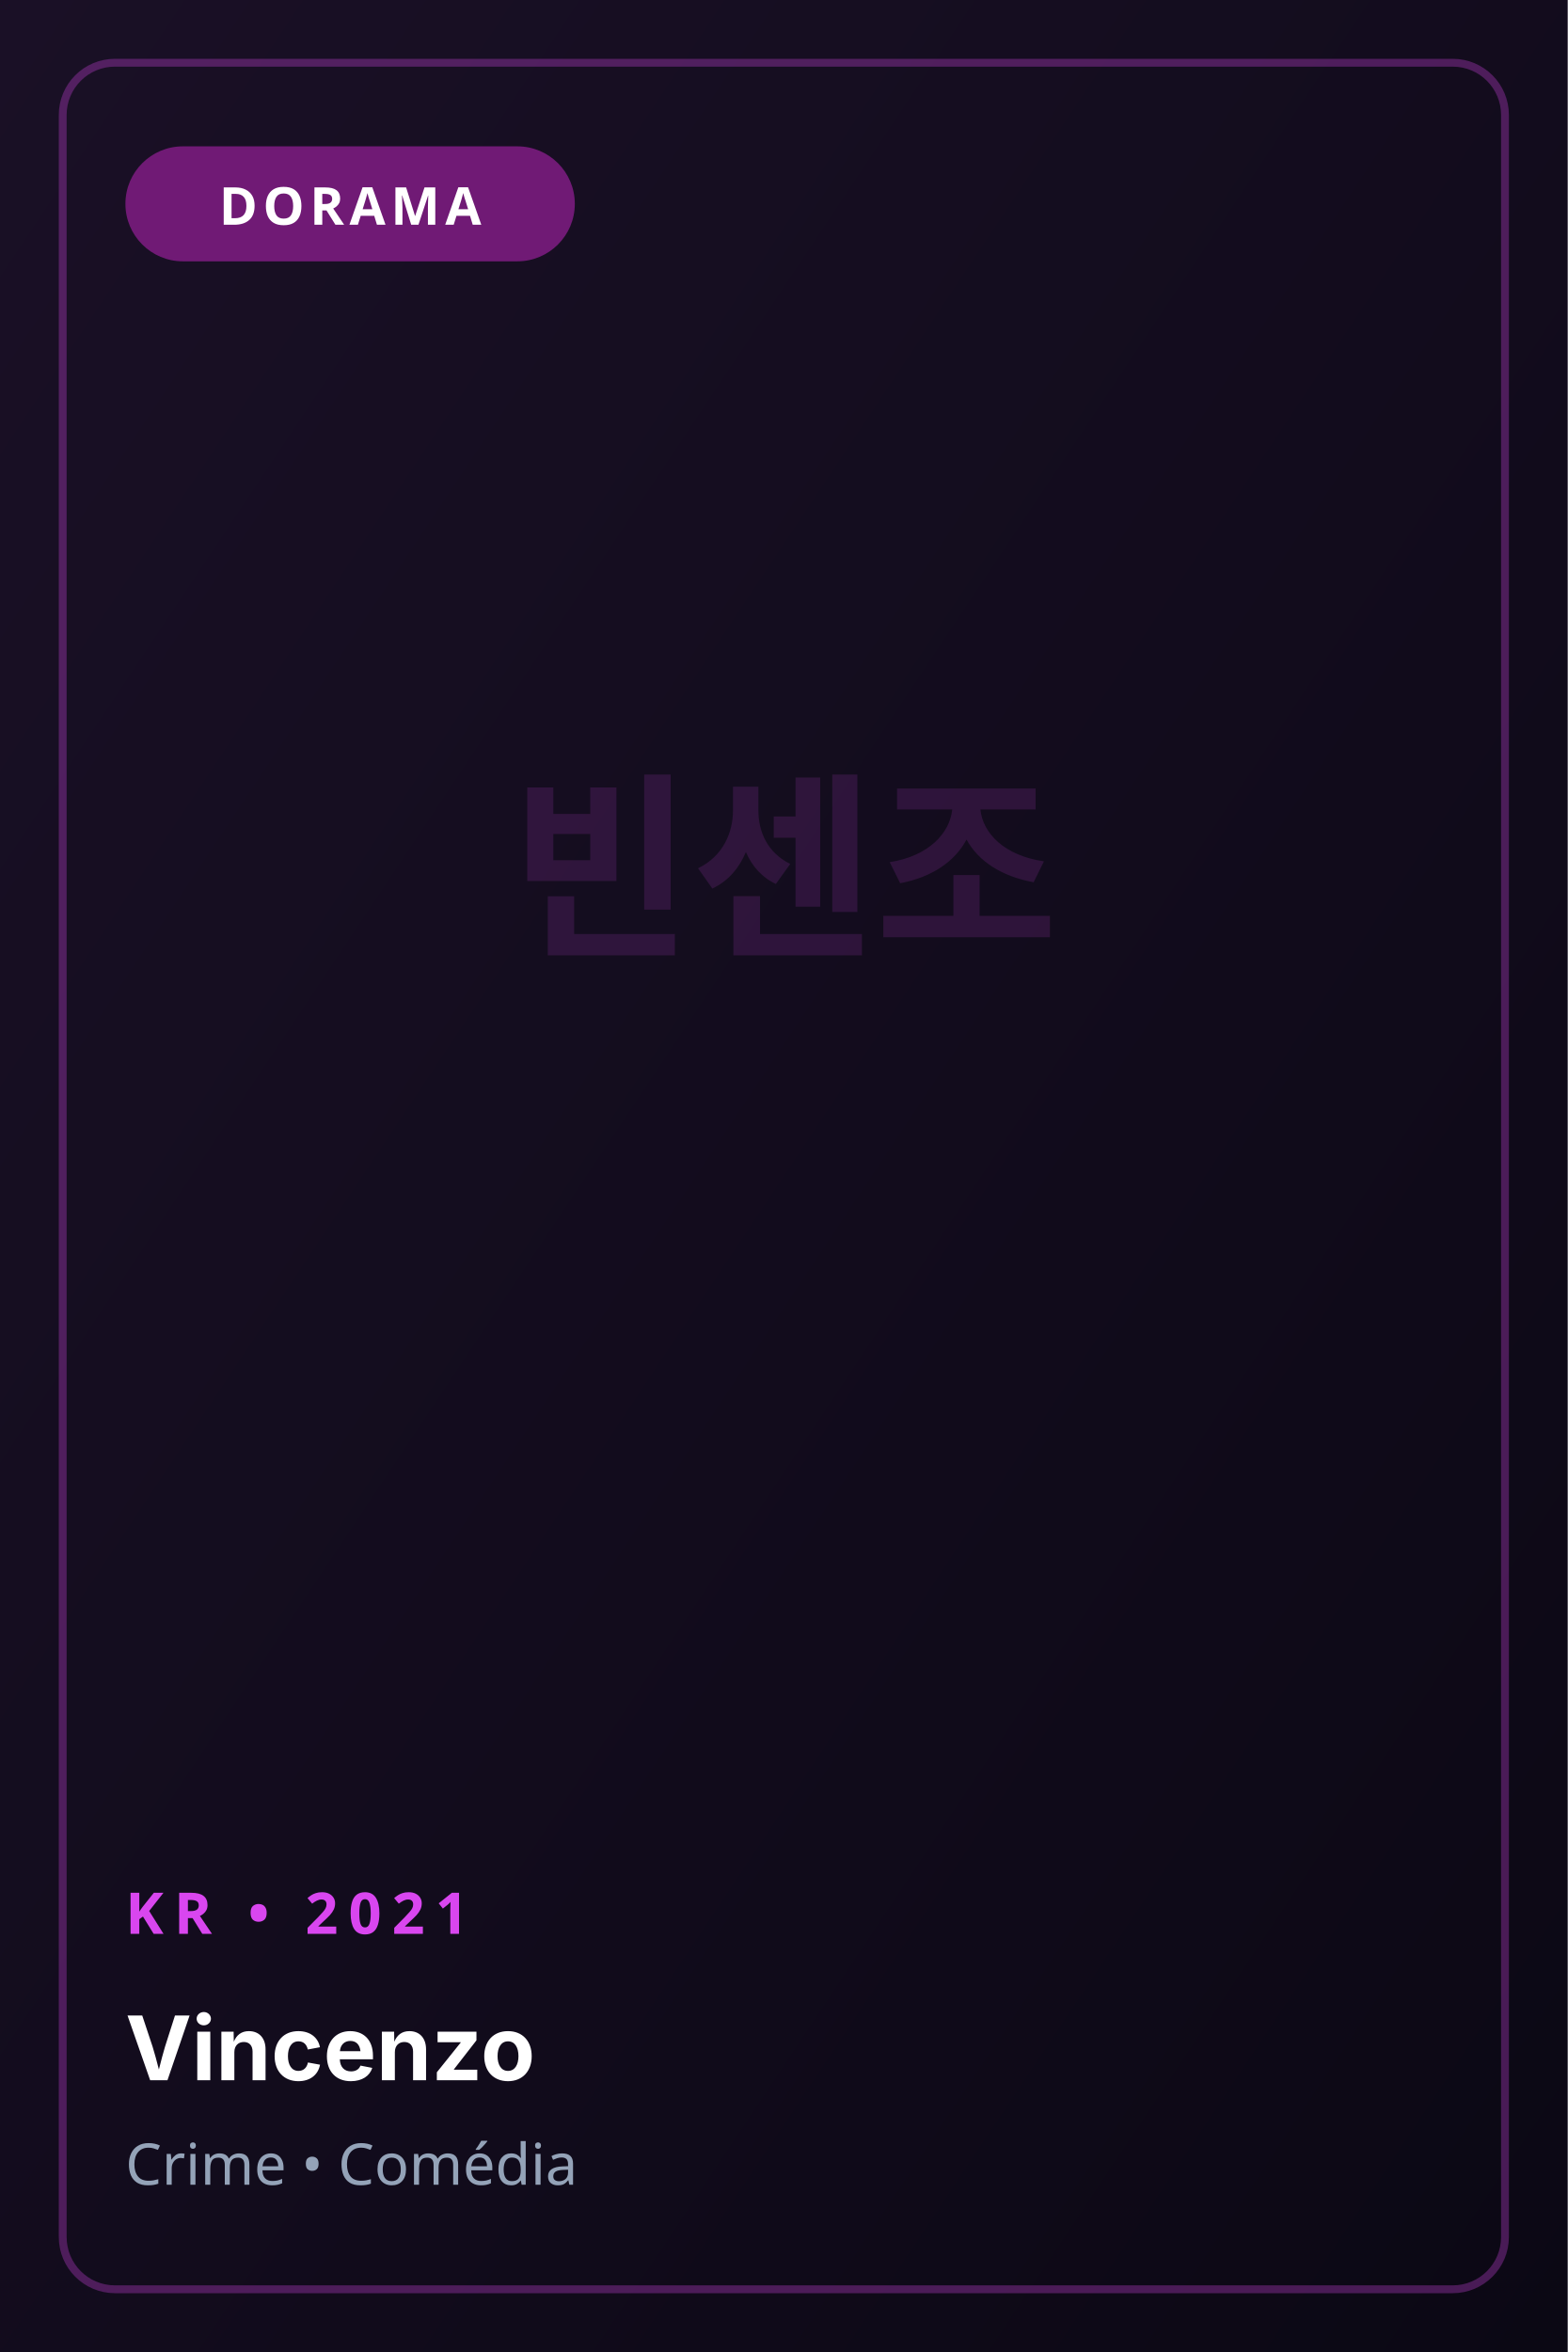
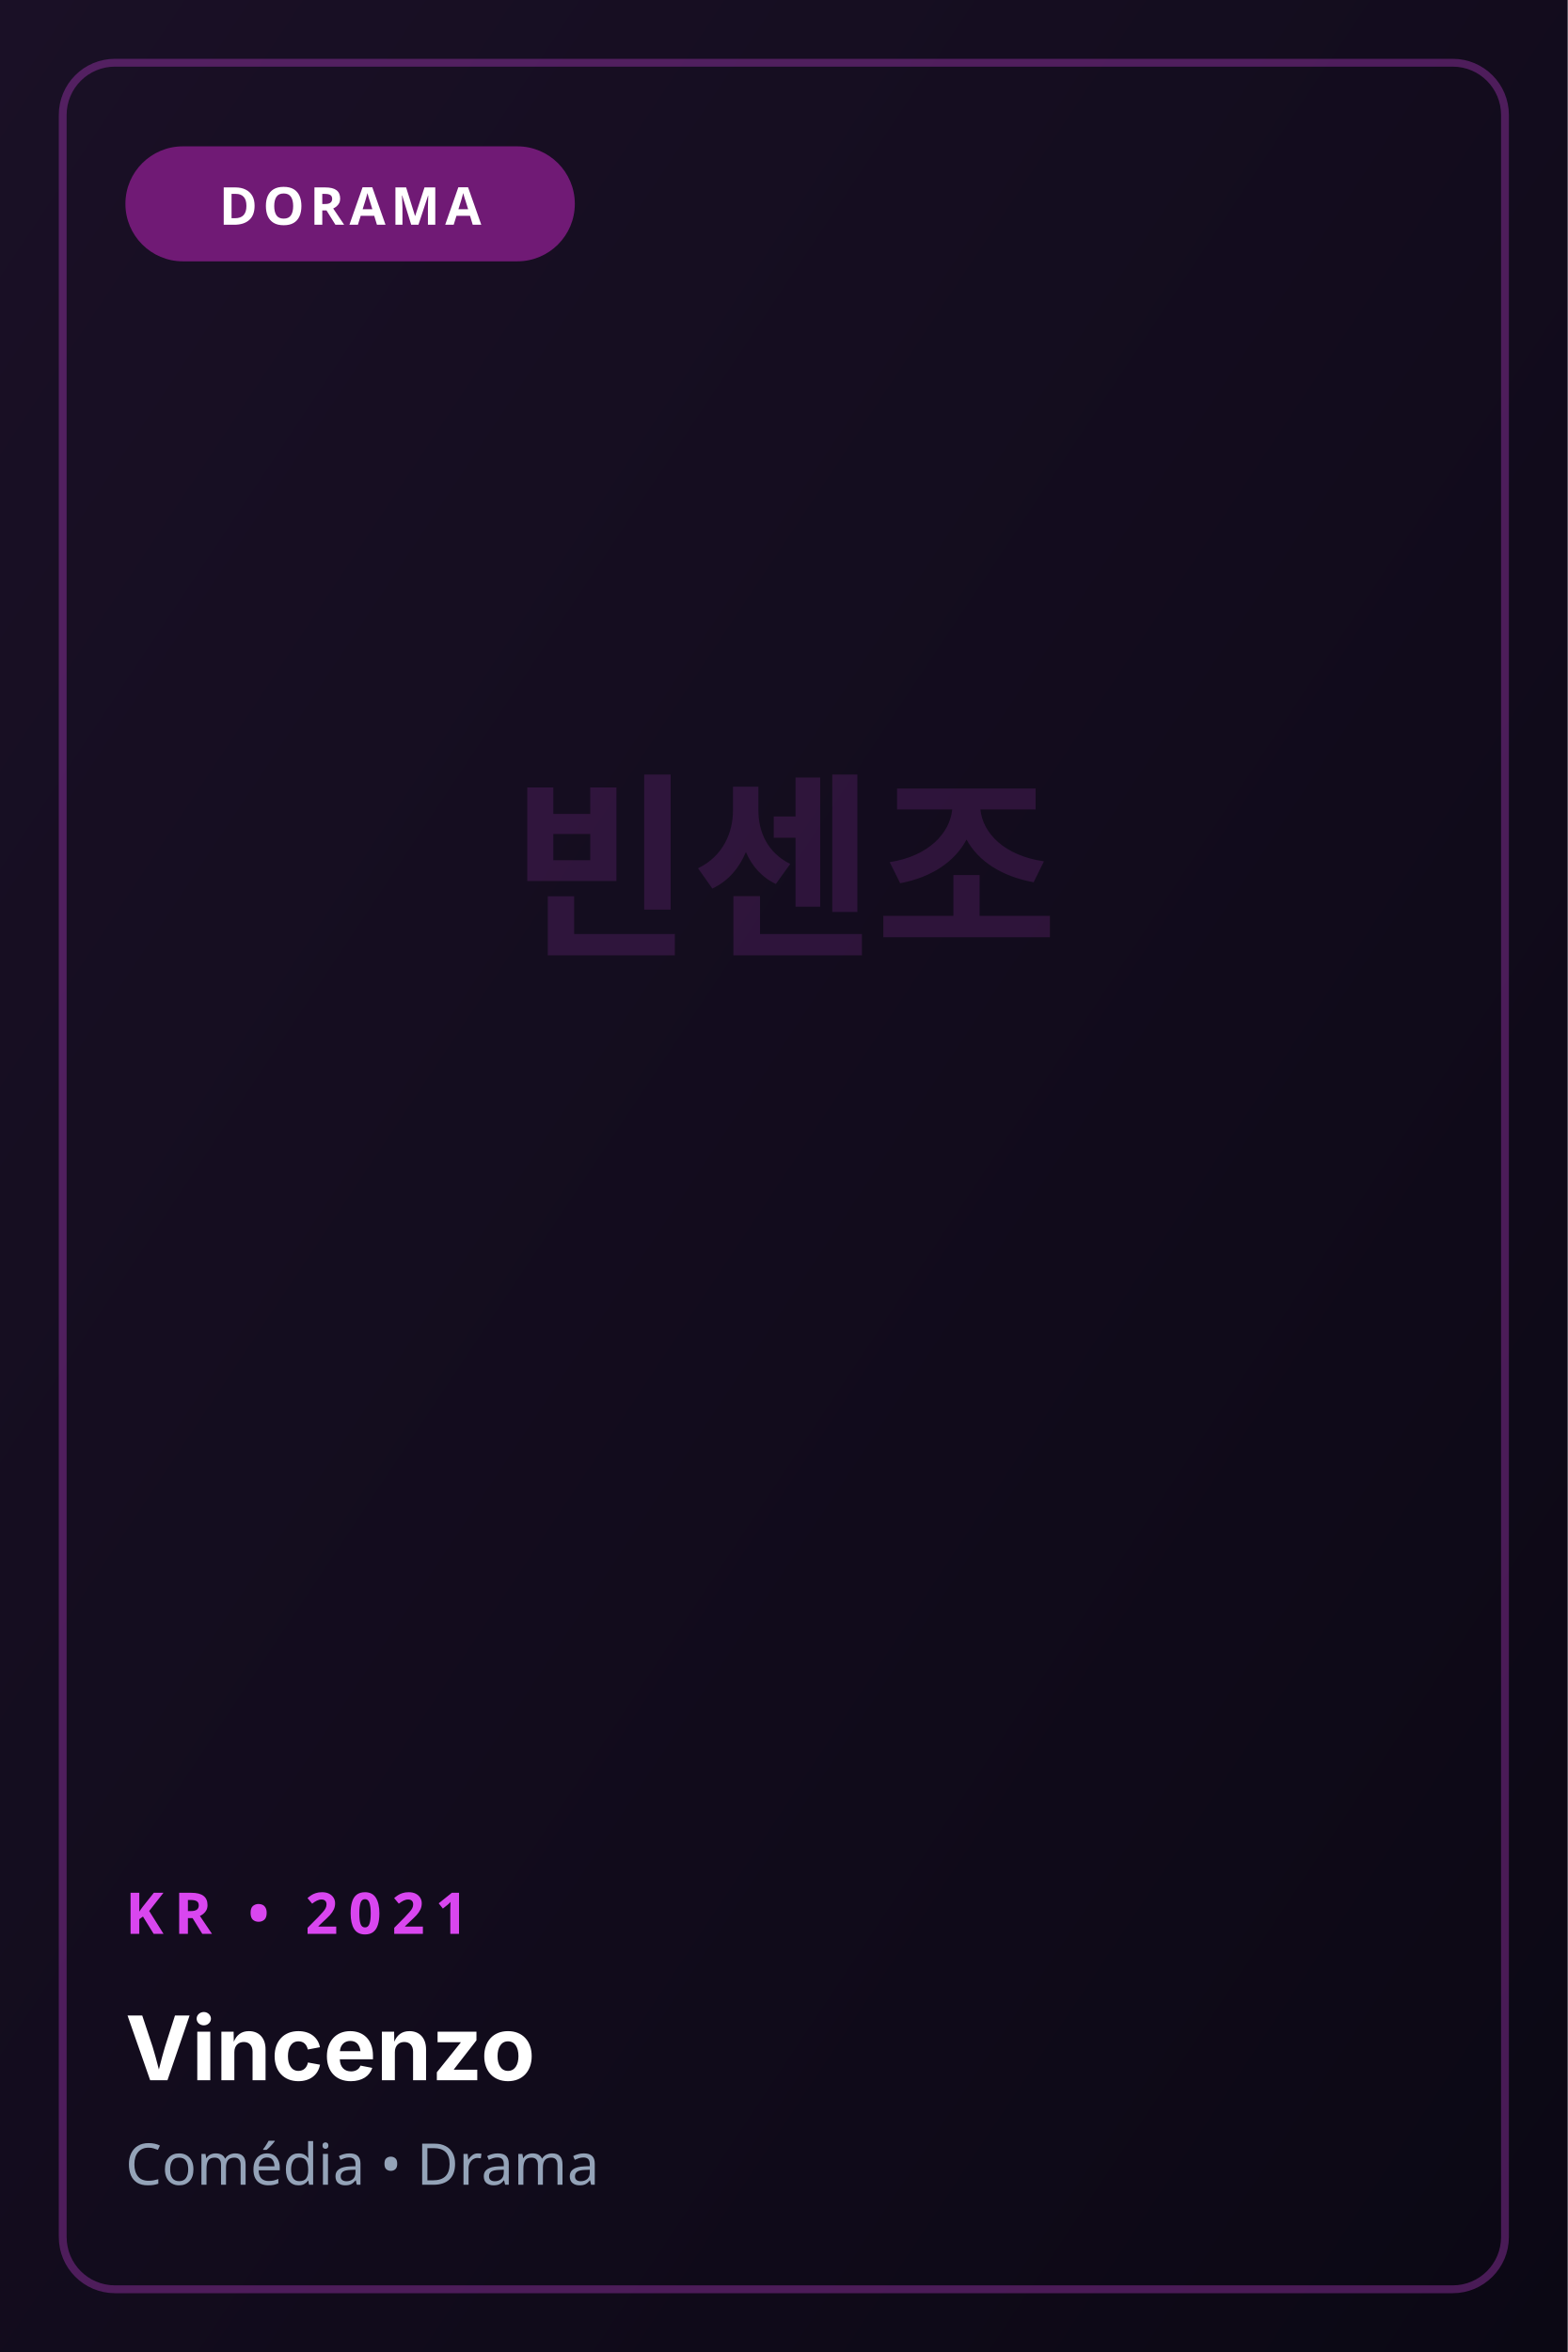
<svg xmlns="http://www.w3.org/2000/svg" viewBox="0 0 300 450" width="300" height="450">
  <defs>
    <linearGradient id="bg-vincenzo" x1="0%" y1="0%" x2="100%" y2="100%">
      <stop offset="0%" stop-color="#1a1026" />
      <stop offset="100%" stop-color="#0b0814" />
    </linearGradient>
  </defs>
  <rect width="300" height="450" fill="url(#bg-vincenzo)" />
  <rect x="12" y="12" width="276" height="426" rx="10" fill="none" stroke="#d946ef" stroke-width="1.5" stroke-opacity="0.3" />
  <text x="150" y="180" fill="#d946ef" font-family="sans-serif" font-size="38" font-weight="bold" text-anchor="middle" opacity="0.14">빈센조</text>
  <rect x="24" y="28" width="86" height="22" rx="11" fill="#701a75" />
  <text x="67" y="43" fill="#ffffff" font-family="system-ui, sans-serif" font-size="10" font-weight="700" letter-spacing="1" text-anchor="middle">DORAMA</text>
  <text x="24" y="370" fill="#d946ef" font-family="system-ui, sans-serif" font-size="11" font-weight="600" letter-spacing="2">KR • 2021</text>
  <text x="24" y="398" fill="#ffffff" font-family="system-ui, -apple-system, sans-serif" font-size="17" font-weight="bold">Vincenzo</text>
-   <text x="24" y="418" fill="#94a3b8" font-family="system-ui, sans-serif" font-size="11">Crime • Comédia</text>
+   <text x="24" y="418" fill="#94a3b8" font-family="system-ui, sans-serif" font-size="11">Comédia • Drama</text>
</svg>
